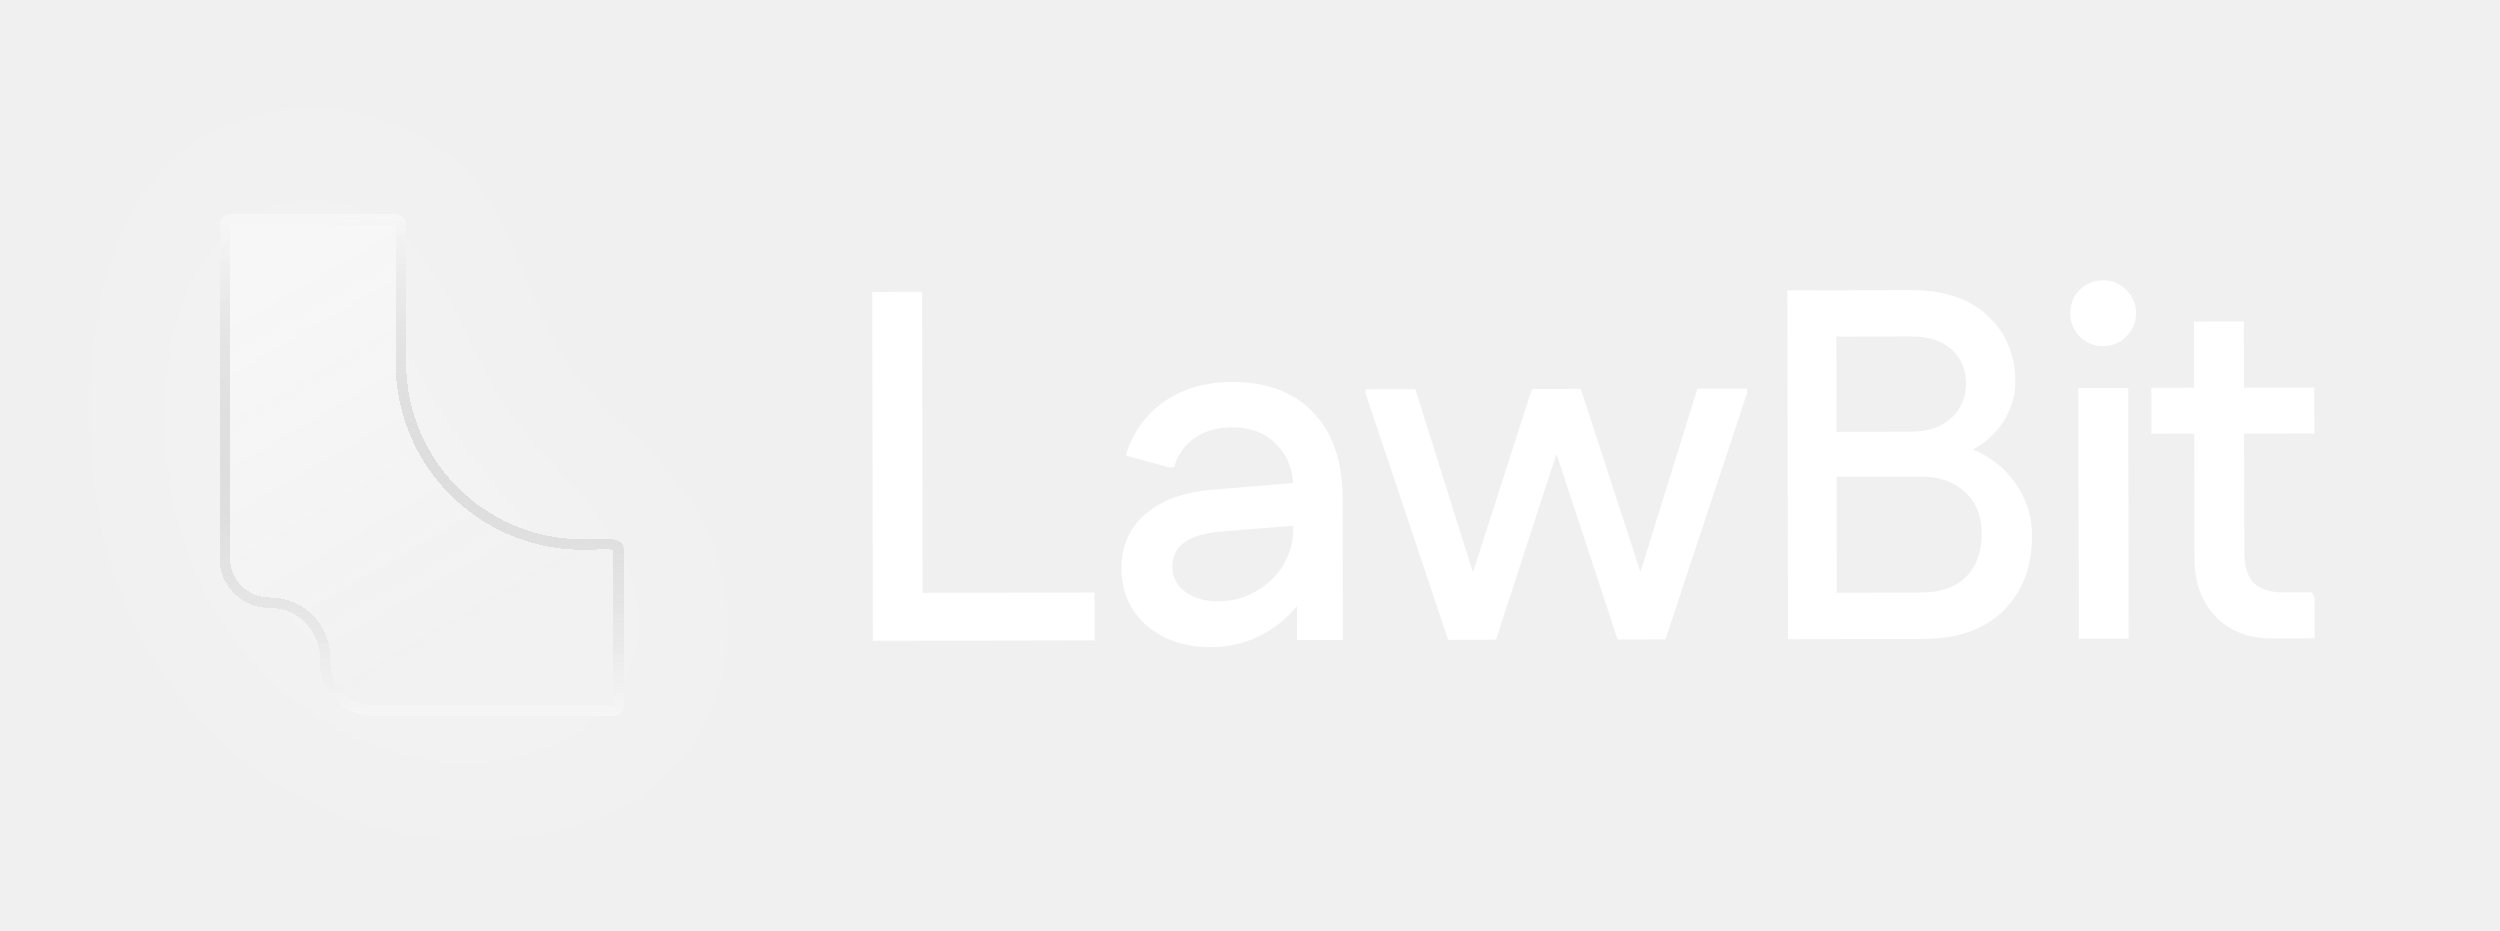
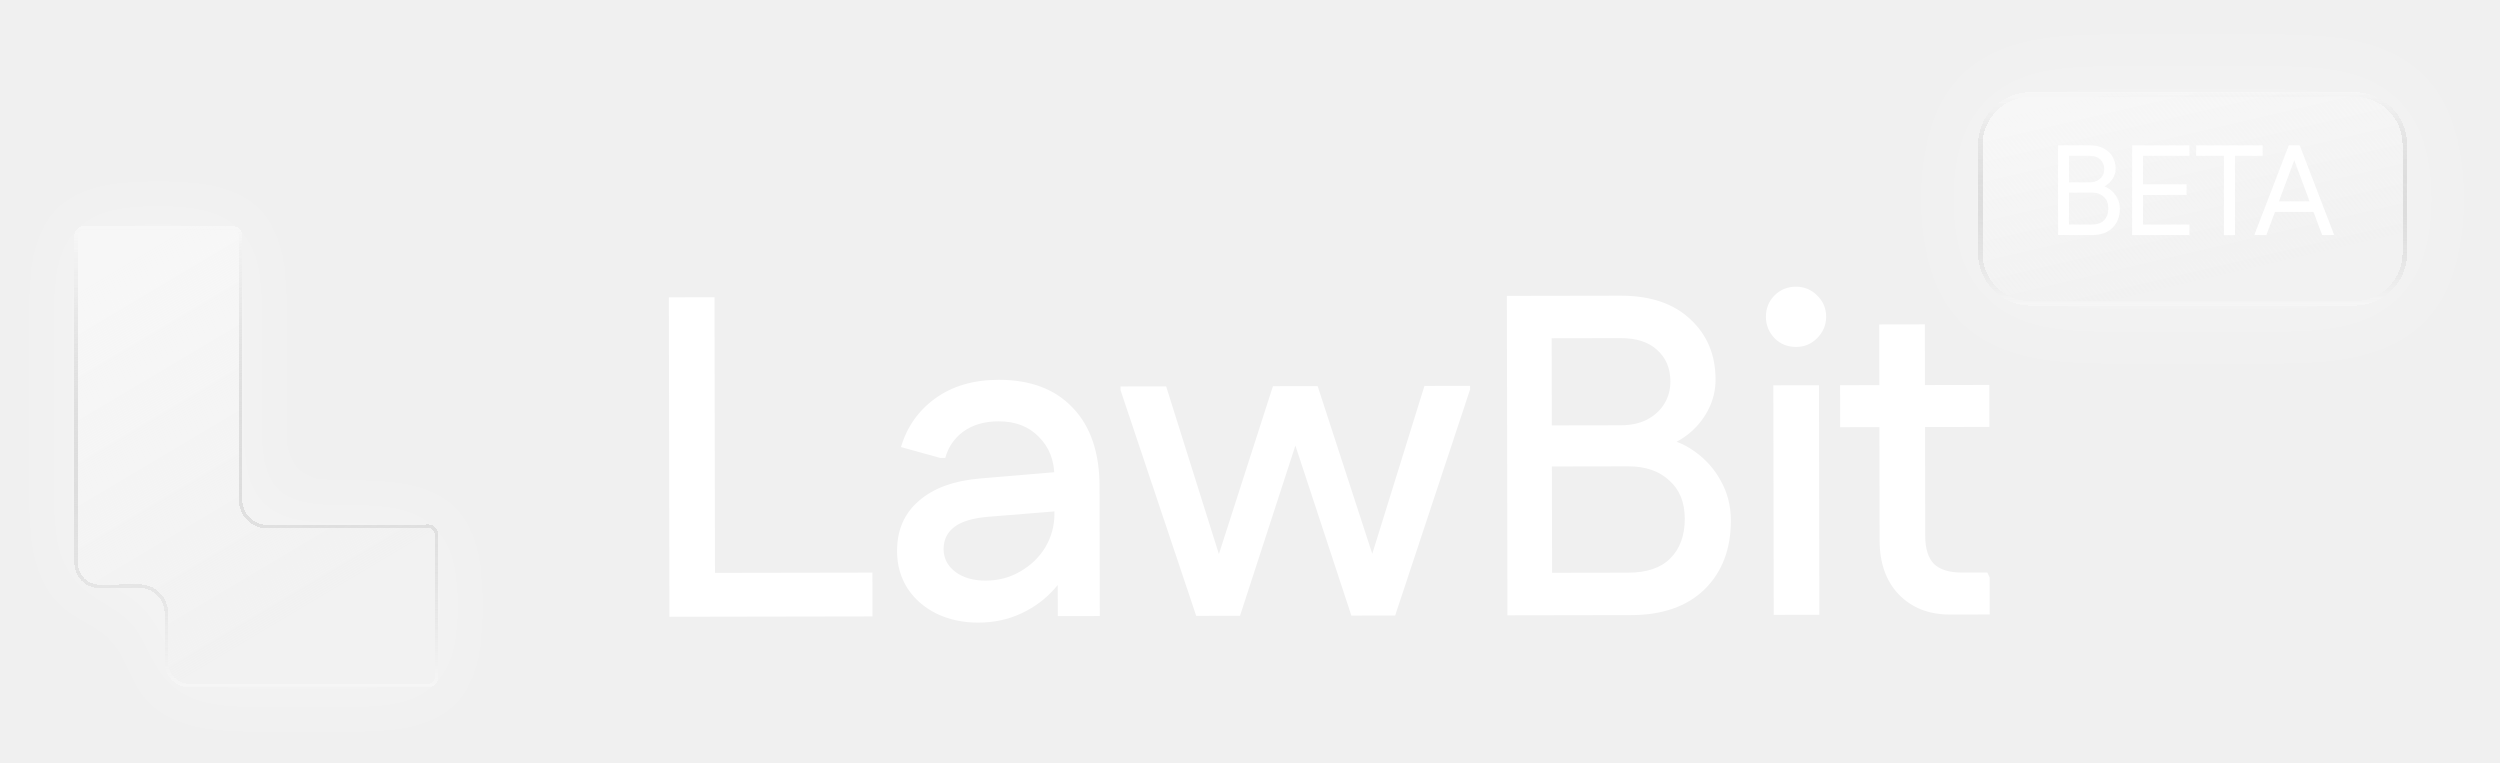
- <svg xmlns="http://www.w3.org/2000/svg" width="258" height="96" viewBox="0 0 258 96" fill="none">
-   <g filter="url(#filter0_d_7059_98642)">
-     <path d="M23.827 22.109C23.183 22.109 22.66 22.595 22.66 23.194V57.592C22.66 60.446 24.98 62.755 27.834 62.742C30.687 62.729 33.008 65.039 33.008 67.892V68.317C33.008 71.395 35.503 73.891 38.581 73.891L63.206 73.891C63.85 73.891 64.373 73.405 64.373 72.806V56.681C64.373 55.264 62.122 55.651 60.705 55.651H60.129C50.068 55.651 41.912 47.495 41.912 37.434V23.194C41.912 22.595 41.39 22.109 40.745 22.109H23.827Z" fill="url(#paint0_linear_7059_98642)" shape-rendering="crispEdges" />
-     <path d="M23.201 23.194C23.201 22.93 23.444 22.651 23.827 22.651H40.745C41.129 22.651 41.371 22.93 41.371 23.194V37.434C41.371 47.794 49.769 56.192 60.129 56.192H60.705C60.958 56.192 61.244 56.18 61.526 56.168C61.65 56.163 61.775 56.157 61.894 56.153C62.301 56.139 62.683 56.136 63.012 56.172C63.351 56.209 63.568 56.281 63.689 56.366C63.774 56.425 63.832 56.499 63.832 56.681V72.806C63.832 73.07 63.59 73.349 63.206 73.349L38.581 73.349C35.802 73.349 33.549 71.097 33.549 68.317V67.892C33.549 64.739 30.985 62.187 27.831 62.201C25.278 62.213 23.201 60.146 23.201 57.592V23.194Z" stroke="url(#paint1_linear_7059_98642)" stroke-width="1.083" shape-rendering="crispEdges" />
+ <svg xmlns="http://www.w3.org/2000/svg" width="692" height="211" viewBox="0 0 692 211" fill="none">
+   <g filter="url(#filter0_d_7927_21603)">
+     <rect x="547.52" y="25.516" width="118.772" height="59.087" rx="14.543" fill="url(#paint0_linear_7927_21603)" shape-rendering="crispEdges" />
+     <rect x="548.145" y="26.141" width="117.521" height="57.836" rx="13.918" stroke="url(#paint1_linear_7927_21603)" stroke-width="1.251" shape-rendering="crispEdges" />
+     <path d="M571.342 65.059V62.149H578.97C580.484 62.149 581.631 61.759 582.412 60.978C583.193 60.174 583.583 59.062 583.583 57.643C583.583 56.294 583.169 55.242 582.341 54.485C581.513 53.704 580.389 53.314 578.97 53.314H571.342V50.475H578.367C579.195 50.475 579.916 50.322 580.531 50.014C581.146 49.683 581.619 49.245 581.951 48.701C582.282 48.157 582.447 47.519 582.447 46.785C582.447 45.697 582.093 44.822 581.383 44.16C580.697 43.474 579.692 43.131 578.367 43.131H571.342V40.221H578.367C580.638 40.221 582.412 40.836 583.689 42.066C584.967 43.273 585.605 44.822 585.605 46.714C585.605 47.542 585.404 48.335 585.002 49.092C584.6 49.849 584.068 50.487 583.405 51.008C582.743 51.528 581.998 51.895 581.17 52.108V51.256C582.211 51.398 583.145 51.776 583.973 52.392C584.825 53.007 585.499 53.775 585.996 54.698C586.516 55.62 586.776 56.626 586.776 57.714C586.776 59.937 586.09 61.723 584.718 63.072C583.37 64.396 581.478 65.059 579.041 65.059H571.342ZM569.674 65.059V40.221H572.69V65.059H569.674ZM590.17 65.059V40.221H593.186V65.059H590.17ZM591.731 65.059V62.149H606.031V65.059H591.731ZM591.731 53.953V51.008H605.25V53.953H591.731ZM591.731 43.131V40.221H606.031V43.131H591.731ZM615.584 65.059V40.221H618.635V65.059H615.584ZM607.884 43.131V40.221H626.3V43.131H607.884ZM642.766 65.059L633.789 40.966L633.54 40.221H636.556L645.995 64.775V65.059H642.766ZM624.102 65.059V64.775L633.54 40.221H636.556L636.308 40.966L627.331 65.059H624.102ZM627.757 58.672L628.821 55.727H641.63L642.695 58.672H627.757Z" fill="white" />
  </g>
-   <path d="M90.08 66.128L90.018 30.127L95.161 30.118L95.223 66.119L90.08 66.128ZM92.703 66.123L92.695 61.186L112.958 61.151L112.967 66.088L92.703 66.123ZM124.903 66.788C123.154 66.791 121.576 66.451 120.169 65.767C118.797 65.084 117.715 64.143 116.924 62.944C116.134 61.711 115.737 60.306 115.734 58.729C115.73 56.363 116.55 54.476 118.193 53.068C119.836 51.625 122.166 50.781 125.183 50.535L135.159 49.695L135.167 54.118L126.065 54.854C124.317 54.994 123.031 55.373 122.21 55.992C121.388 56.611 120.978 57.451 120.98 58.514C120.982 59.543 121.429 60.399 122.321 61.083C123.214 61.733 124.346 62.057 125.717 62.055C127.157 62.052 128.46 61.707 129.624 61.019C130.823 60.331 131.764 59.421 132.448 58.289C133.132 57.122 133.473 55.87 133.47 54.532L133.463 50.315C133.46 48.498 132.874 47.008 131.707 45.844C130.573 44.68 129.064 44.1 127.178 44.103C125.601 44.106 124.281 44.485 123.22 45.241C122.192 45.998 121.508 46.993 121.168 48.228L120.602 48.229L116.177 47.002C116.859 44.704 118.158 42.867 120.076 41.492C121.994 40.118 124.358 39.428 127.17 39.423C130.77 39.417 133.566 40.475 135.558 42.597C137.55 44.685 138.55 47.632 138.556 51.438L138.582 66.044L133.85 66.052L133.837 58.543L135.69 59.106C135.281 60.512 134.546 61.799 133.485 62.967C132.458 64.134 131.208 65.062 129.735 65.751C128.262 66.439 126.651 66.784 124.903 66.788ZM149.449 66.025L140.919 40.582L140.918 40.171L146.061 40.162L153.353 63.344L154.386 66.016L149.449 66.025ZM149.449 66.025L150.627 63.349L158.095 40.141L163.136 40.132L162.673 40.544L154.386 66.016L149.449 66.025ZM166.935 65.995L158.559 40.551L158.095 40.141L163.136 40.132L170.684 63.314L171.872 65.986L166.935 65.995ZM166.935 65.995L167.959 63.319L175.17 40.111L180.313 40.102L180.314 40.514L171.872 65.986L166.935 65.995ZM187.198 65.96L187.189 61.177L198.144 61.158C200.235 61.154 201.812 60.62 202.873 59.555C203.968 58.456 204.514 56.964 204.511 55.078C204.507 53.226 203.922 51.787 202.754 50.761C201.621 49.7 200.077 49.171 198.123 49.175L187.169 49.194L187.161 44.565L197.292 44.547C198.424 44.545 199.4 44.338 200.223 43.925C201.079 43.478 201.729 42.894 202.174 42.173C202.653 41.418 202.891 40.56 202.889 39.6C202.887 38.126 202.388 36.944 201.392 36.054C200.43 35.164 199.058 34.721 197.275 34.724L187.143 34.742L187.135 29.959L197.267 29.941C200.627 29.935 203.251 30.822 205.14 32.602C207.029 34.347 207.976 36.608 207.981 39.386C207.983 40.62 207.693 41.786 207.112 42.885C206.531 43.983 205.744 44.91 204.751 45.666C203.758 46.422 202.645 46.921 201.411 47.163L201.409 45.929C202.952 46.063 204.342 46.575 205.577 47.464C206.848 48.354 207.844 49.466 208.566 50.802C209.323 52.138 209.702 53.629 209.705 55.275C209.711 58.498 208.721 61.088 206.736 63.046C204.751 64.969 201.992 65.934 198.461 65.94L187.198 65.96ZM184.523 65.964L184.461 29.963L189.501 29.955L189.563 65.955L184.523 65.964ZM214.536 65.912L214.491 40.043L219.634 40.034L219.679 65.903L214.536 65.912ZM217.055 35.718C216.095 35.72 215.288 35.396 214.636 34.745C213.983 34.061 213.656 33.256 213.655 32.33C213.653 31.37 213.977 30.564 214.628 29.911C215.278 29.259 216.083 28.931 217.043 28.93C217.969 28.928 218.758 29.253 219.41 29.903C220.097 30.553 220.442 31.358 220.443 32.318C220.445 33.244 220.103 34.05 219.419 34.737C218.769 35.39 217.981 35.717 217.055 35.718ZM234.401 65.878C232.035 65.882 230.114 65.131 228.637 63.625C227.194 62.119 226.471 60.08 226.466 57.508L226.424 33.182L231.567 33.173L231.609 57.037C231.611 58.442 231.939 59.487 232.591 60.172C233.278 60.822 234.324 61.146 235.73 61.144L238.61 61.139L238.868 61.704L238.876 65.87L234.401 65.878ZM222.021 44.761L222.013 40.03L238.831 40.001L238.839 44.732L222.021 44.761Z" fill="white" />
+   <g filter="url(#filter1_d_7927_21603)">
+     <path d="M23.403 62.549C21.847 62.549 20.586 63.746 20.586 65.224V155.768C20.586 159.662 23.684 162.813 27.495 162.795L38.657 162.742C42.468 162.724 45.566 165.876 45.566 169.769V183.239C45.566 187.12 48.645 190.266 52.443 190.266L118.469 190.266C120.025 190.266 121.286 189.068 121.286 187.591V147.819C121.286 146.338 120.046 145.209 118.603 145.145C117.924 145.115 117.246 145.277 116.567 145.277H73.94C70.142 145.277 67.063 142.131 67.063 138.251V65.224C67.063 63.746 65.802 62.549 64.246 62.549H23.403Z" fill="url(#paint2_linear_7927_21603)" shape-rendering="crispEdges" />
+     <path d="M21.077 65.224C21.077 64.041 22.094 63.04 23.403 63.04H64.246C65.555 63.04 66.572 64.041 66.572 65.224V138.251C66.572 142.392 69.861 145.768 73.94 145.768H116.567C116.906 145.768 117.243 145.731 117.55 145.697C117.58 145.694 117.609 145.691 117.638 145.688C117.979 145.651 118.284 145.622 118.581 145.635C119.797 145.689 120.795 146.634 120.795 147.819V187.591C120.795 188.774 119.778 189.775 118.469 189.775L52.443 189.775C48.926 189.775 46.057 186.859 46.057 183.239V169.769C46.057 165.614 42.747 162.232 38.655 162.252L27.493 162.304C23.964 162.321 21.077 159.4 21.077 155.768V65.224Z" stroke="url(#paint3_linear_7927_21603)" stroke-width="0.981" shape-rendering="crispEdges" />
+   </g>
+   <path d="M185.296 170.722L185.142 82.3L197.774 82.278L197.927 170.7L185.296 170.722ZM191.738 170.71L191.717 158.584L241.485 158.498L241.506 170.624L191.738 170.71ZM270.822 172.342C266.528 172.349 262.653 171.514 259.197 169.835C255.826 168.157 253.169 165.846 251.227 162.902C249.285 159.874 248.311 156.423 248.304 152.549C248.294 146.738 250.307 142.103 254.343 138.644C258.379 135.1 264.102 133.027 271.511 132.424L296.013 130.361L296.032 141.224L273.677 143.031C269.383 143.376 266.226 144.307 264.208 145.827C262.19 147.346 261.183 149.411 261.187 152.021C261.192 154.548 262.29 156.651 264.482 158.332C266.675 159.928 269.455 160.723 272.823 160.717C276.36 160.711 279.559 159.863 282.419 158.174C285.363 156.485 287.675 154.249 289.355 151.467C291.034 148.601 291.871 145.526 291.865 142.242L291.847 131.884C291.839 127.421 290.401 123.76 287.533 120.902C284.749 118.044 281.042 116.618 276.41 116.626C272.536 116.633 269.296 117.565 266.689 119.422C264.165 121.279 262.485 123.724 261.649 126.757L260.259 126.76L249.391 123.747C251.065 118.102 254.257 113.591 258.967 110.215C263.677 106.838 269.485 105.144 276.39 105.132C285.232 105.116 292.1 107.715 296.993 112.928C301.886 118.056 304.341 125.294 304.357 134.641L304.419 170.515L292.798 170.535L292.766 152.093L297.316 153.475C296.312 156.929 294.507 160.09 291.901 162.958C289.38 165.825 286.31 168.104 282.692 169.795C279.074 171.485 275.117 172.334 270.822 172.342ZM331.11 170.469L310.159 107.978L310.157 106.968L322.789 106.946L340.698 163.884L343.236 170.448L331.11 170.469ZM331.11 170.469L334.003 163.895L352.347 106.895L364.726 106.873L363.591 107.886L343.236 170.448L331.11 170.469ZM374.057 170.394L353.485 107.903L352.347 106.895L364.726 106.873L383.267 163.81L386.183 170.373L374.057 170.394ZM374.057 170.394L376.572 163.821L394.284 106.822L406.915 106.8L406.917 107.811L386.183 170.373L374.057 170.394ZM423.824 170.308L423.804 158.561L450.709 158.514C455.846 158.505 459.718 157.193 462.324 154.578C465.014 151.878 466.355 148.213 466.347 143.581C466.339 139.034 464.901 135.5 462.034 132.978C459.25 130.373 455.458 129.074 450.658 129.082L423.753 129.129L423.733 117.76L448.618 117.717C451.397 117.712 453.796 117.203 455.815 116.189C457.918 115.091 459.516 113.656 460.608 111.886C461.783 110.031 462.369 107.925 462.365 105.567C462.359 101.946 461.133 99.043 458.687 96.858C456.325 94.672 452.955 93.583 448.576 93.591L423.692 93.634L423.671 81.887L448.555 81.844C456.808 81.829 463.254 84.008 467.893 88.379C472.532 92.665 474.858 98.219 474.869 105.04C474.875 108.072 474.164 110.936 472.737 113.633C471.31 116.331 469.377 118.608 466.938 120.464C464.499 122.321 461.765 123.547 458.734 124.142L458.729 121.11C462.519 121.441 465.932 122.698 468.967 124.882C472.087 127.066 474.533 129.799 476.308 133.08C478.166 136.361 479.099 140.022 479.106 144.065C479.119 151.98 476.688 158.342 471.812 163.151C466.936 167.875 460.161 170.245 451.488 170.26L423.824 170.308ZM417.256 170.319L417.103 81.898L429.482 81.877L429.635 170.298L417.256 170.319ZM490.969 170.191L490.859 106.655L503.491 106.633L503.601 170.17L490.969 170.191ZM497.157 96.033C494.799 96.037 492.818 95.241 491.216 93.643C489.613 91.962 488.809 89.984 488.805 87.711C488.801 85.353 489.598 83.372 491.195 81.77C492.792 80.167 494.77 79.363 497.128 79.359C499.401 79.355 501.34 80.152 502.942 81.749C504.629 83.346 505.475 85.324 505.479 87.682C505.483 89.955 504.644 91.936 502.963 93.623C501.366 95.226 499.43 96.029 497.157 96.033ZM539.761 170.107C533.95 170.117 529.231 168.272 525.604 164.573C522.061 160.874 520.283 155.867 520.272 149.551L520.169 89.804L532.8 89.782L532.902 148.392C532.908 151.845 533.713 154.412 535.315 156.093C537.002 157.691 539.572 158.486 543.025 158.48L550.099 158.468L550.733 159.856L550.75 170.088L539.761 170.107ZM509.355 118.244L509.335 106.623L550.64 106.551L550.66 118.172L509.355 118.244Z" fill="white" />
  <defs>
-     <filter id="filter0_d_7059_98642" x="0.793" y="0.242" width="85.446" height="95.516" filterUnits="userSpaceOnUse" color-interpolation-filters="sRGB">
+     <filter id="filter0_d_7927_21603" x="522.25" y="0.246" width="169.313" height="109.628" filterUnits="userSpaceOnUse" color-interpolation-filters="sRGB">
      <feFlood flood-opacity="0" result="BackgroundImageFix" />
      <feColorMatrix in="SourceAlpha" type="matrix" values="0 0 0 0 0 0 0 0 0 0 0 0 0 0 0 0 0 0 127 0" result="hardAlpha" />
      <feOffset />
-       <feGaussianBlur stdDeviation="10.934" />
+       <feGaussianBlur stdDeviation="12.635" />
      <feComposite in2="hardAlpha" operator="out" />
      <feColorMatrix type="matrix" values="0 0 0 0 1 0 0 0 0 1 0 0 0 0 1 0 0 0 0.35 0" />
-       <feBlend mode="normal" in2="BackgroundImageFix" result="effect1_dropShadow_7059_98642" />
-       <feBlend mode="normal" in="SourceGraphic" in2="effect1_dropShadow_7059_98642" result="shape" />
+       <feBlend mode="normal" in2="BackgroundImageFix" result="effect1_dropShadow_7927_21603" />
+       <feBlend mode="normal" in="SourceGraphic" in2="effect1_dropShadow_7927_21603" result="shape" />
    </filter>
-     <linearGradient id="paint0_linear_7059_98642" x1="36.041" y1="21.933" x2="58.028" y2="59.699" gradientUnits="userSpaceOnUse">
+     <filter id="filter1_d_7927_21603" x="0.76" y="42.723" width="140.351" height="167.368" filterUnits="userSpaceOnUse" color-interpolation-filters="sRGB">
+       <feFlood flood-opacity="0" result="BackgroundImageFix" />
+       <feColorMatrix in="SourceAlpha" type="matrix" values="0 0 0 0 0 0 0 0 0 0 0 0 0 0 0 0 0 0 127 0" result="hardAlpha" />
+       <feOffset />
+       <feGaussianBlur stdDeviation="9.913" />
+       <feComposite in2="hardAlpha" operator="out" />
+       <feColorMatrix type="matrix" values="0 0 0 0 1 0 0 0 0 1 0 0 0 0 1 0 0 0 0.35 0" />
+       <feBlend mode="normal" in2="BackgroundImageFix" result="effect1_dropShadow_7927_21603" />
+       <feBlend mode="normal" in="SourceGraphic" in2="effect1_dropShadow_7927_21603" result="shape" />
+     </filter>
+     <linearGradient id="paint0_linear_7927_21603" x1="585.62" y1="25.315" x2="598.387" y2="80.037" gradientUnits="userSpaceOnUse">
      <stop stop-color="#F8F8F8" stop-opacity="0.9" />
      <stop offset="1" stop-color="#F8F8F8" stop-opacity="0.2" />
    </linearGradient>
-     <linearGradient id="paint1_linear_7059_98642" x1="43.517" y1="22.109" x2="43.517" y2="73.891" gradientUnits="userSpaceOnUse">
+     <linearGradient id="paint1_linear_7927_21603" x1="606.905" y1="25.516" x2="606.905" y2="84.603" gradientUnits="userSpaceOnUse">
+       <stop stop-color="#999999" stop-opacity="0" />
+       <stop offset="1" stop-color="#F6F6F6" />
+     </linearGradient>
+     <linearGradient id="paint2_linear_7927_21603" x1="52.889" y1="62.115" x2="107.687" y2="154.241" gradientUnits="userSpaceOnUse">
+       <stop stop-color="#F8F8F8" stop-opacity="0.9" />
+       <stop offset="1" stop-color="#F8F8F8" stop-opacity="0.2" />
+     </linearGradient>
+     <linearGradient id="paint3_linear_7927_21603" x1="70.936" y1="62.549" x2="70.936" y2="190.266" gradientUnits="userSpaceOnUse">
      <stop stop-color="#999999" stop-opacity="0" />
      <stop offset="1" stop-color="#F6F6F6" />
    </linearGradient>
  </defs>
</svg>
